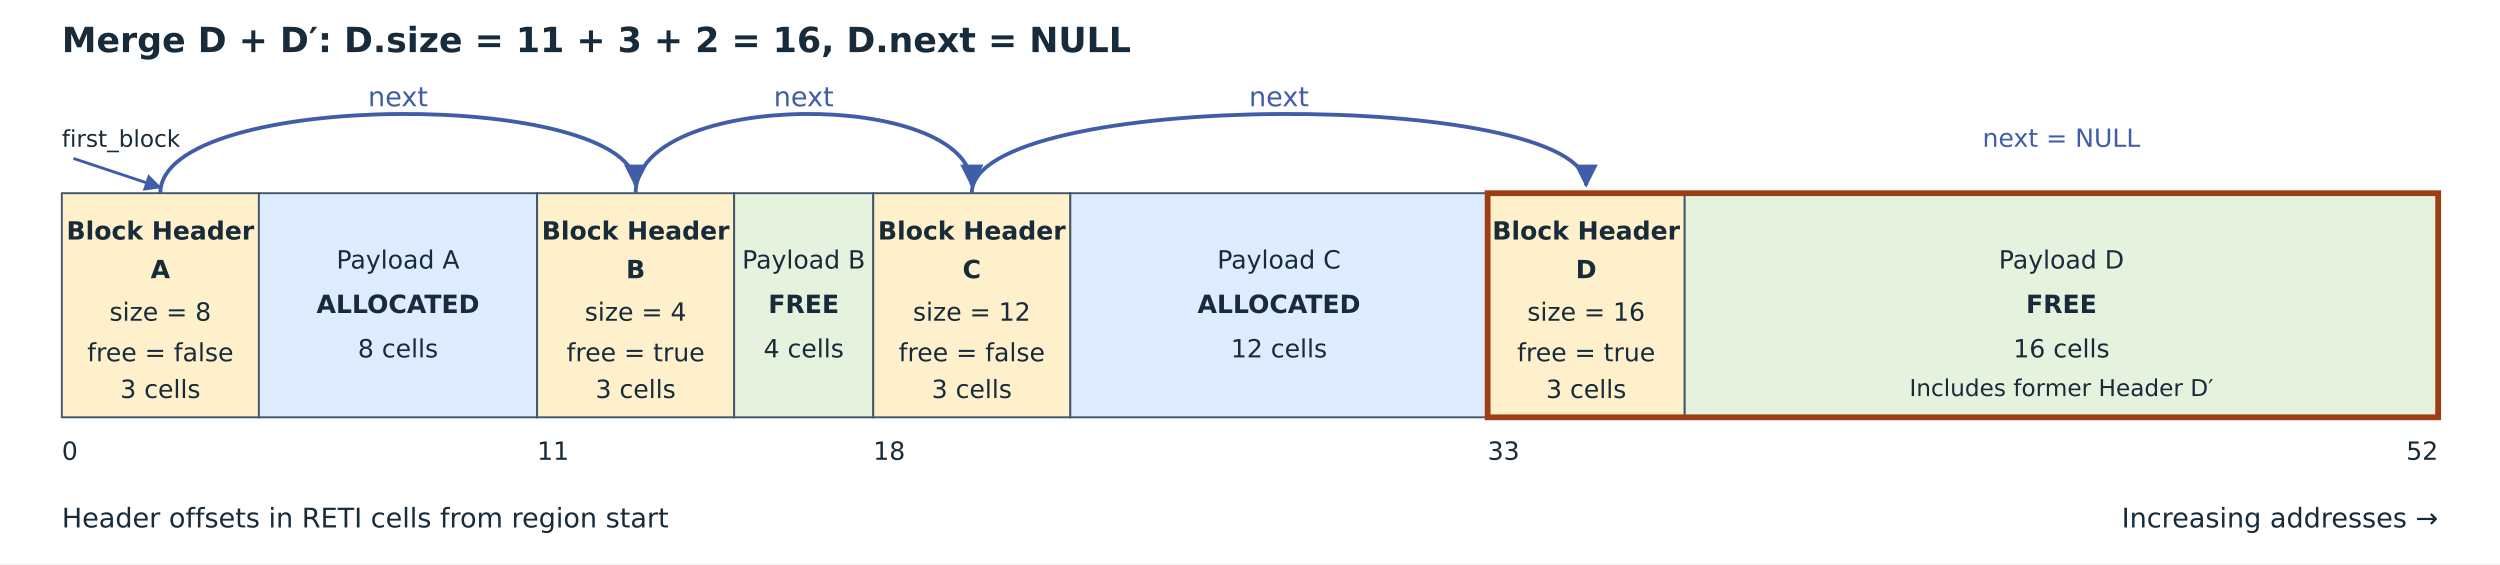
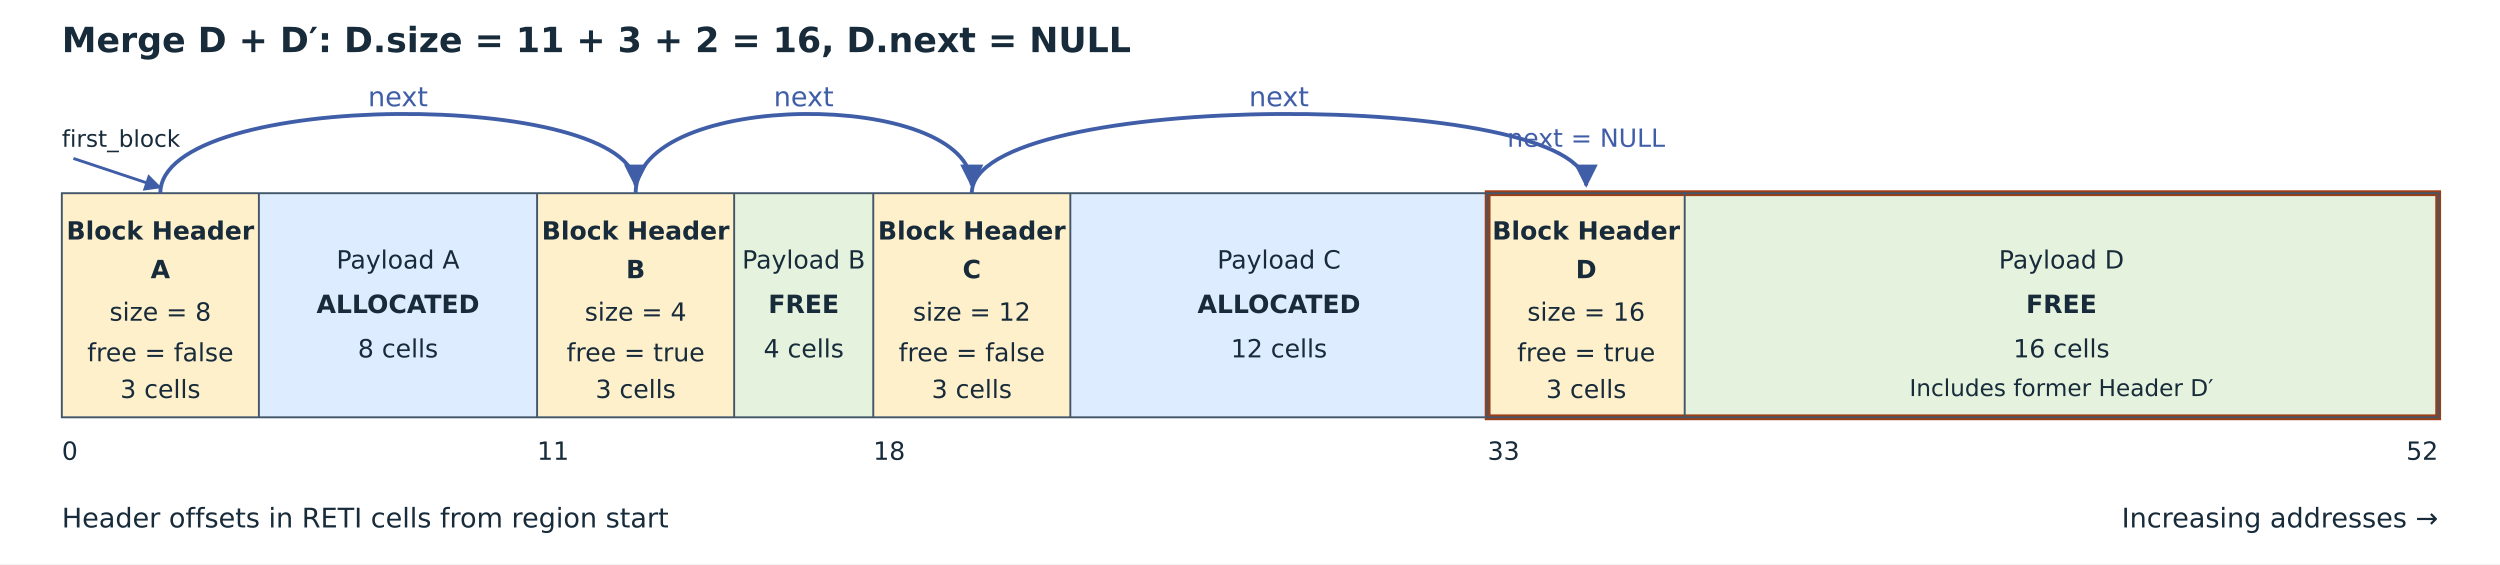
<svg xmlns="http://www.w3.org/2000/svg" width="1294" height="292" viewBox="0 0 1294 292" role="img" aria-labelledby="title desc">
  <defs>
    <marker id="arrow" viewBox="0 0 10 10" refX="9" refY="5" markerWidth="6" markerHeight="6" orient="auto-start-reverse">
      <path d="M 0 0 L 10 5 L 0 10 z" fill="#405ea8" />
    </marker>
  </defs>
  <rect width="1294" height="292" fill="white" />
  <g font-family="DejaVu Sans, sans-serif">
    <text x="32" y="27" font-size="18" font-weight="bold" text-anchor="start" fill="#172b3a">Merge D + D′: D.size = 11 + 3 + 2 = 16, D.next = NULL</text>
-     <rect x="32" y="100" width="102" height="116" fill="#fff0cc" stroke="#43576a" />
+     <rect x="32" y="100" width="102" height="116" fill="#fff0cc" />
    <text x="83.0" y="124" font-size="13" font-weight="bold" text-anchor="middle" fill="#172b3a">Block Header</text>
    <text x="83.0" y="144" font-size="13" font-weight="bold" text-anchor="middle" fill="#172b3a">A</text>
    <text x="83.0" y="166" font-size="13" font-weight="normal" text-anchor="middle" fill="#172b3a">size = 8</text>
    <text x="83.0" y="187" font-size="13" font-weight="normal" text-anchor="middle" fill="#172b3a">free = false</text>
    <text x="83.0" y="206" font-size="13" font-weight="normal" text-anchor="middle" fill="#172b3a">3 cells</text>
-     <rect x="134" y="100" width="144" height="116" fill="#deecff" stroke="#43576a" />
+     <rect x="134" y="100" width="144" height="116" fill="#deecff" />
    <text x="206.0" y="139" font-size="13" font-weight="normal" text-anchor="middle" fill="#172b3a">Payload A</text>
    <text x="206.0" y="162" font-size="13" font-weight="bold" text-anchor="middle" fill="#172b3a">ALLOCATED</text>
    <text x="206.0" y="185" font-size="13" font-weight="normal" text-anchor="middle" fill="#172b3a">8 cells</text>
    <text x="32" y="238" font-size="13" font-weight="normal" text-anchor="start" fill="#172b3a">0</text>
-     <rect x="278" y="100" width="102" height="116" fill="#fff0cc" stroke="#43576a" />
+     <rect x="278" y="100" width="102" height="116" fill="#fff0cc" />
    <text x="329.0" y="124" font-size="13" font-weight="bold" text-anchor="middle" fill="#172b3a">Block Header</text>
    <text x="329.0" y="144" font-size="13" font-weight="bold" text-anchor="middle" fill="#172b3a">B</text>
    <text x="329.0" y="166" font-size="13" font-weight="normal" text-anchor="middle" fill="#172b3a">size = 4</text>
    <text x="329.0" y="187" font-size="13" font-weight="normal" text-anchor="middle" fill="#172b3a">free = true</text>
    <text x="329.0" y="206" font-size="13" font-weight="normal" text-anchor="middle" fill="#172b3a">3 cells</text>
-     <rect x="380" y="100" width="72" height="116" fill="#e5f3de" stroke="#43576a" />
+     <rect x="380" y="100" width="72" height="116" fill="#e5f3de" />
    <text x="416.0" y="139" font-size="13" font-weight="normal" text-anchor="middle" fill="#172b3a">Payload B</text>
    <text x="416.0" y="162" font-size="13" font-weight="bold" text-anchor="middle" fill="#172b3a">FREE</text>
    <text x="416.0" y="185" font-size="13" font-weight="normal" text-anchor="middle" fill="#172b3a">4 cells</text>
    <text x="278" y="238" font-size="13" font-weight="normal" text-anchor="start" fill="#172b3a">11</text>
-     <rect x="452" y="100" width="102" height="116" fill="#fff0cc" stroke="#43576a" />
+     <rect x="452" y="100" width="102" height="116" fill="#fff0cc" />
    <text x="503.0" y="124" font-size="13" font-weight="bold" text-anchor="middle" fill="#172b3a">Block Header</text>
    <text x="503.0" y="144" font-size="13" font-weight="bold" text-anchor="middle" fill="#172b3a">C</text>
    <text x="503.0" y="166" font-size="13" font-weight="normal" text-anchor="middle" fill="#172b3a">size = 12</text>
    <text x="503.0" y="187" font-size="13" font-weight="normal" text-anchor="middle" fill="#172b3a">free = false</text>
    <text x="503.0" y="206" font-size="13" font-weight="normal" text-anchor="middle" fill="#172b3a">3 cells</text>
-     <rect x="554" y="100" width="216" height="116" fill="#deecff" stroke="#43576a" />
+     <rect x="554" y="100" width="216" height="116" fill="#deecff" />
    <text x="662.0" y="139" font-size="13" font-weight="normal" text-anchor="middle" fill="#172b3a">Payload C</text>
    <text x="662.0" y="162" font-size="13" font-weight="bold" text-anchor="middle" fill="#172b3a">ALLOCATED</text>
    <text x="662.0" y="185" font-size="13" font-weight="normal" text-anchor="middle" fill="#172b3a">12 cells</text>
    <text x="452" y="238" font-size="13" font-weight="normal" text-anchor="start" fill="#172b3a">18</text>
-     <rect x="770" y="100" width="102" height="116" fill="#fff0cc" stroke="#43576a" />
+     <rect x="770" y="100" width="102" height="116" fill="#fff0cc" />
    <text x="821.0" y="124" font-size="13" font-weight="bold" text-anchor="middle" fill="#172b3a">Block Header</text>
    <text x="821.0" y="144" font-size="13" font-weight="bold" text-anchor="middle" fill="#172b3a">D</text>
    <text x="821.0" y="166" font-size="13" font-weight="normal" text-anchor="middle" fill="#172b3a">size = 16</text>
    <text x="821.0" y="187" font-size="13" font-weight="normal" text-anchor="middle" fill="#172b3a">free = true</text>
    <text x="821.0" y="206" font-size="13" font-weight="normal" text-anchor="middle" fill="#172b3a">3 cells</text>
-     <rect x="872" y="100" width="390" height="116" fill="#e5f3de" stroke="#43576a" />
+     <rect x="872" y="100" width="390" height="116" fill="#e5f3de" />
    <text x="1067.0" y="139" font-size="13" font-weight="normal" text-anchor="middle" fill="#172b3a">Payload D</text>
    <text x="1067.0" y="162" font-size="13" font-weight="bold" text-anchor="middle" fill="#172b3a">FREE</text>
    <text x="1067.0" y="185" font-size="13" font-weight="normal" text-anchor="middle" fill="#172b3a">16 cells</text>
    <text x="1067.0" y="205" font-size="12" font-weight="normal" text-anchor="middle" fill="#172b3a">Includes former Header D′</text>
    <rect x="770" y="100" width="492" height="116" fill="none" stroke="#9c3d15" stroke-width="3" />
    <text x="770" y="238" font-size="13" font-weight="normal" text-anchor="start" fill="#172b3a">33</text>
+     <rect x="32" y="100" width="1230" height="116" fill="none" stroke="#43576a" />
+     <path d="M 134.0 100 v 116" stroke="#43576a" />
+     <path d="M 278.0 100 v 116" stroke="#43576a" />
+     <path d="M 380.0 100 v 116" stroke="#43576a" />
+     <path d="M 452.0 100 v 116" stroke="#43576a" />
+     <path d="M 554.0 100 v 116" stroke="#43576a" />
+     <path d="M 770.0 100 v 116" stroke="#43576a" />
+     <path d="M 872.0 100 v 116" stroke="#43576a" />
    <path d="M 83.0 100 C 83.0 46, 329.0 46, 329.0 96" fill="none" stroke="#405ea8" stroke-width="2" marker-end="url(#arrow)" />
    <text x="206.0" y="55" font-size="14" font-weight="normal" text-anchor="middle" fill="#405ea8">next</text>
    <path d="M 329.0 100 C 329.0 46, 503.0 46, 503.0 96" fill="none" stroke="#405ea8" stroke-width="2" marker-end="url(#arrow)" />
    <text x="416.0" y="55" font-size="14" font-weight="normal" text-anchor="middle" fill="#405ea8">next</text>
    <path d="M 503.0 100 C 503.0 46, 821.0 46, 821.0 96" fill="none" stroke="#405ea8" stroke-width="2" marker-end="url(#arrow)" />
    <text x="662.0" y="55" font-size="14" font-weight="normal" text-anchor="middle" fill="#405ea8">next</text>
-     <text x="1067.0" y="76" font-size="13" font-weight="normal" text-anchor="middle" fill="#405ea8">next = NULL</text>
+     <text x="821.0" y="76" font-size="13" font-weight="normal" text-anchor="middle" fill="#405ea8">next = NULL</text>
    <text x="32" y="76" font-size="12" font-weight="normal" text-anchor="start" fill="#172b3a">first_block</text>
    <path d="M 38 82 L 83.0 97" stroke="#405ea8" stroke-width="1.5" marker-end="url(#arrow)" />
    <text x="32" y="273" font-size="14" font-weight="normal" text-anchor="start" fill="#172b3a">Header offsets in RETI cells from region start</text>
    <text x="1262" y="238" font-size="13" font-weight="normal" text-anchor="end" fill="#172b3a">52</text>
    <text x="1262" y="273" font-size="14" font-weight="normal" text-anchor="end" fill="#172b3a">Increasing addresses →</text>
  </g>
</svg>
